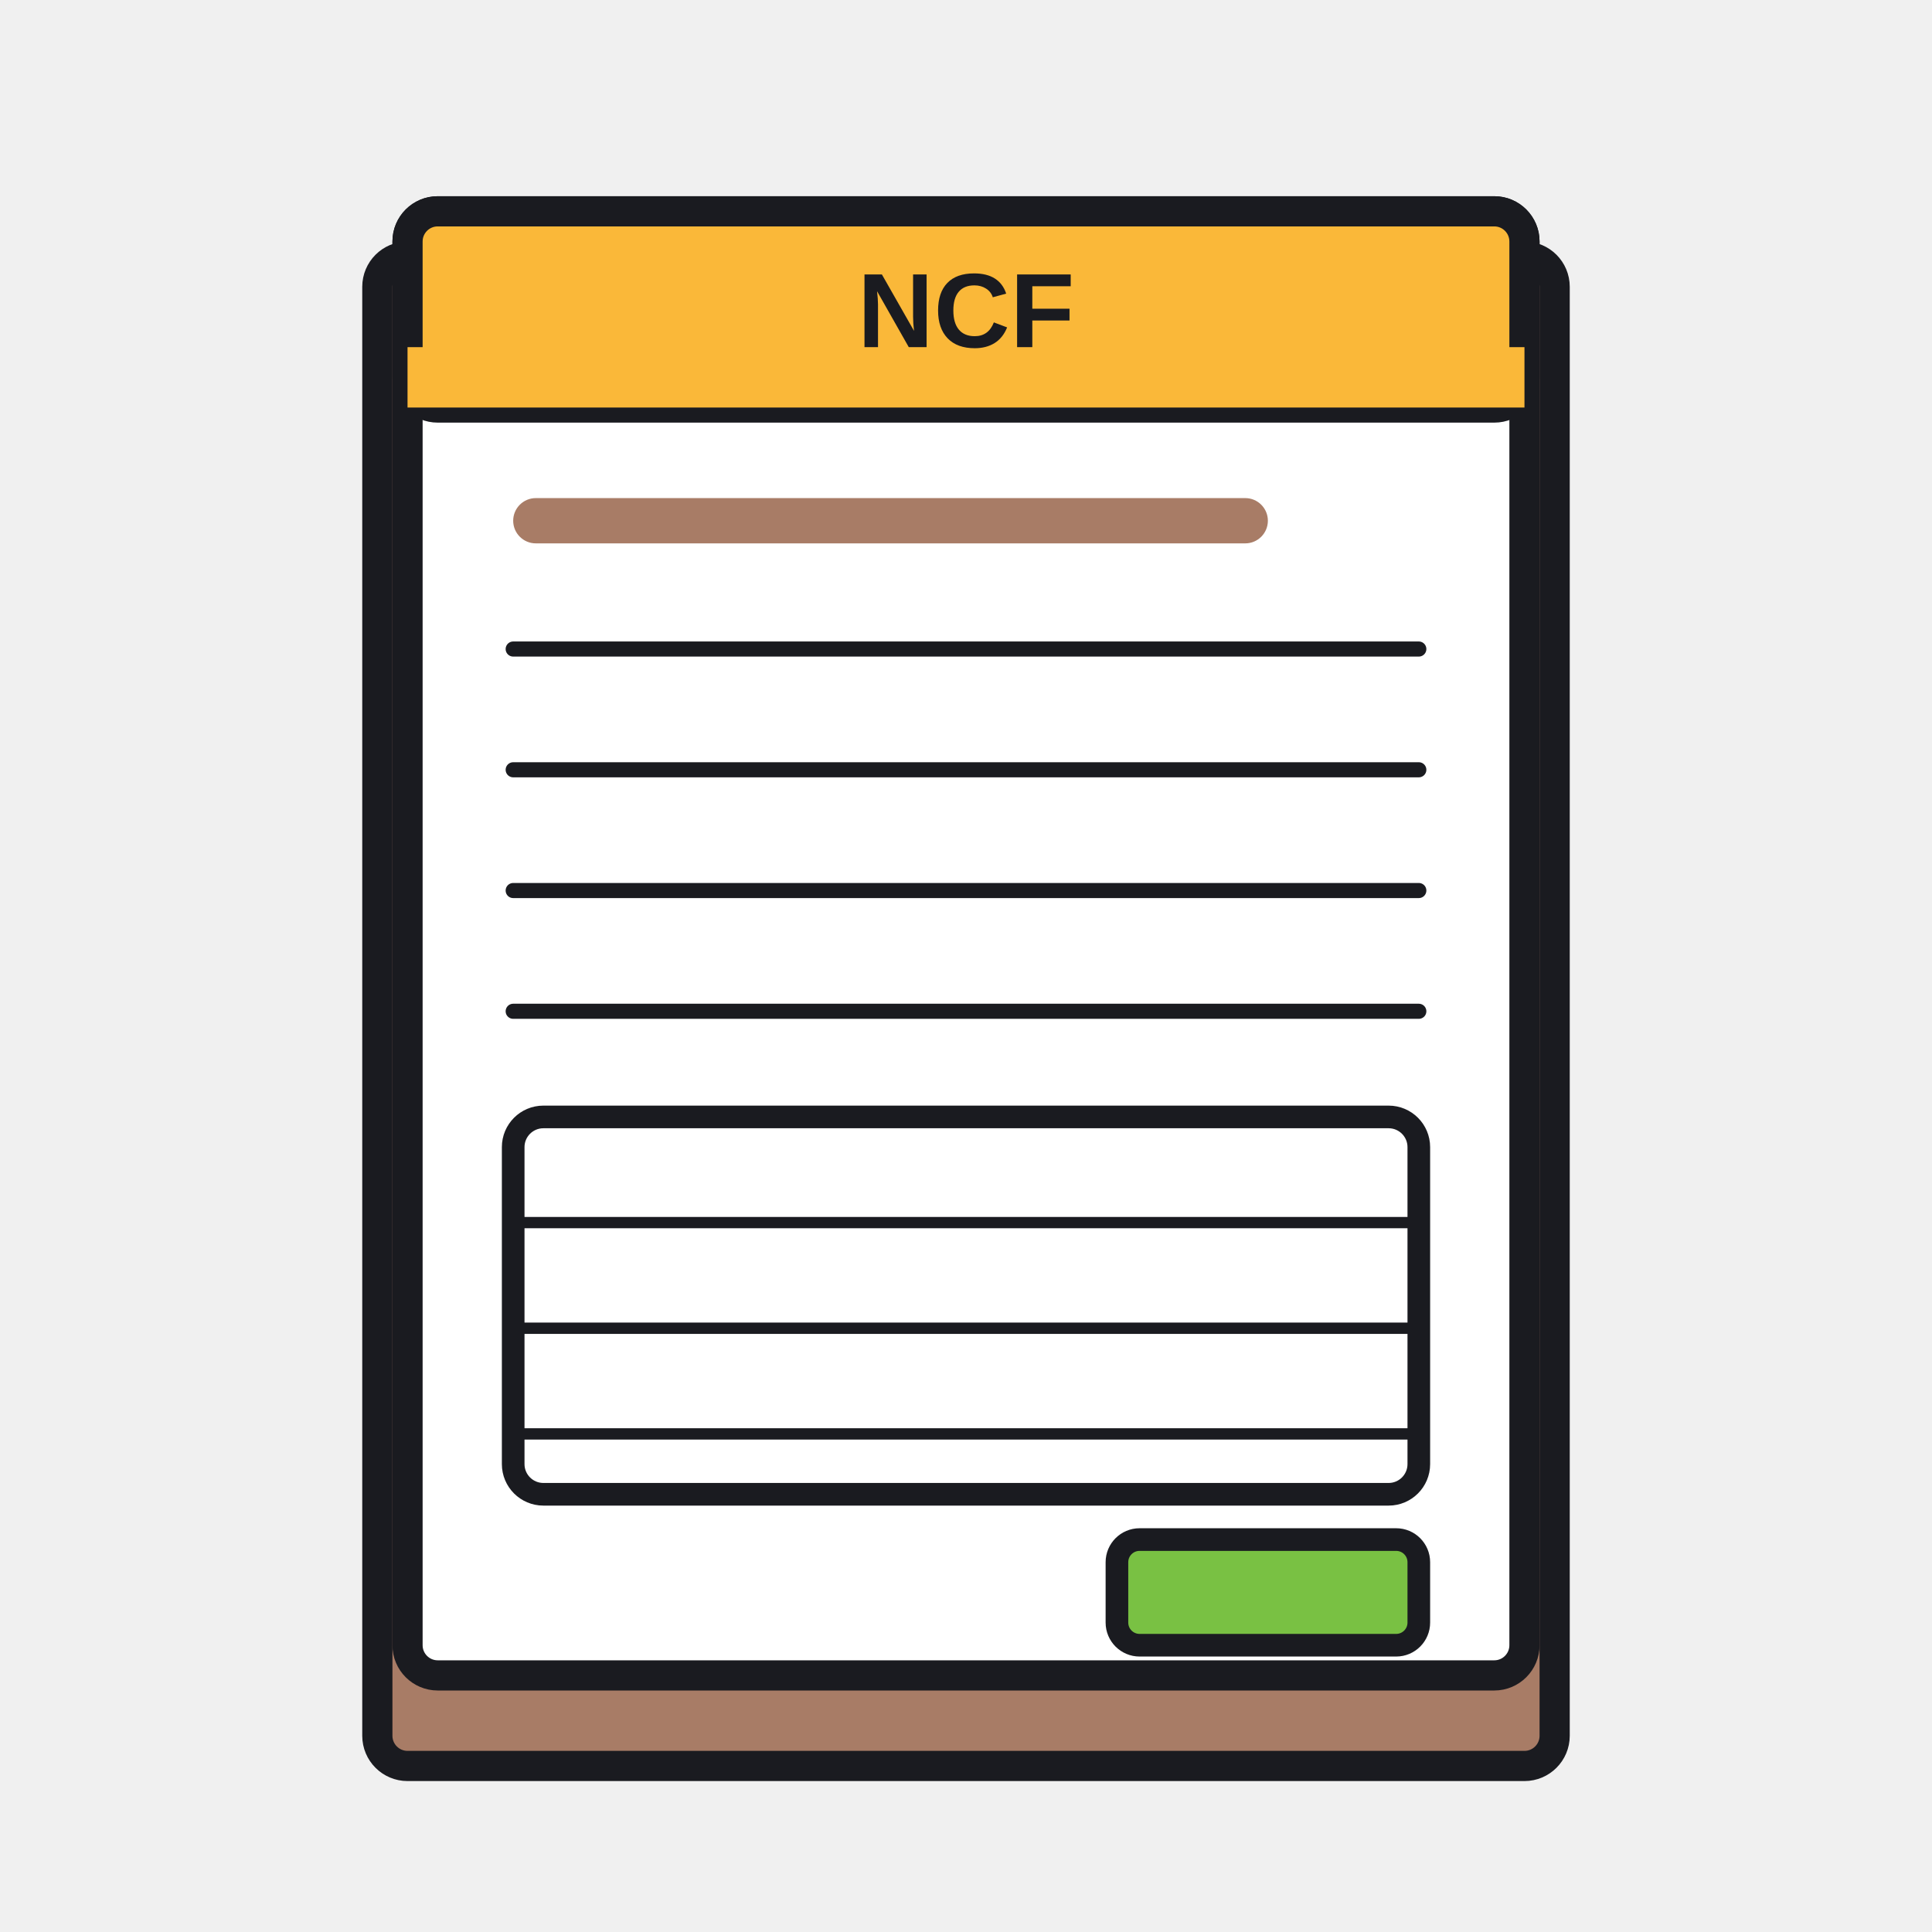
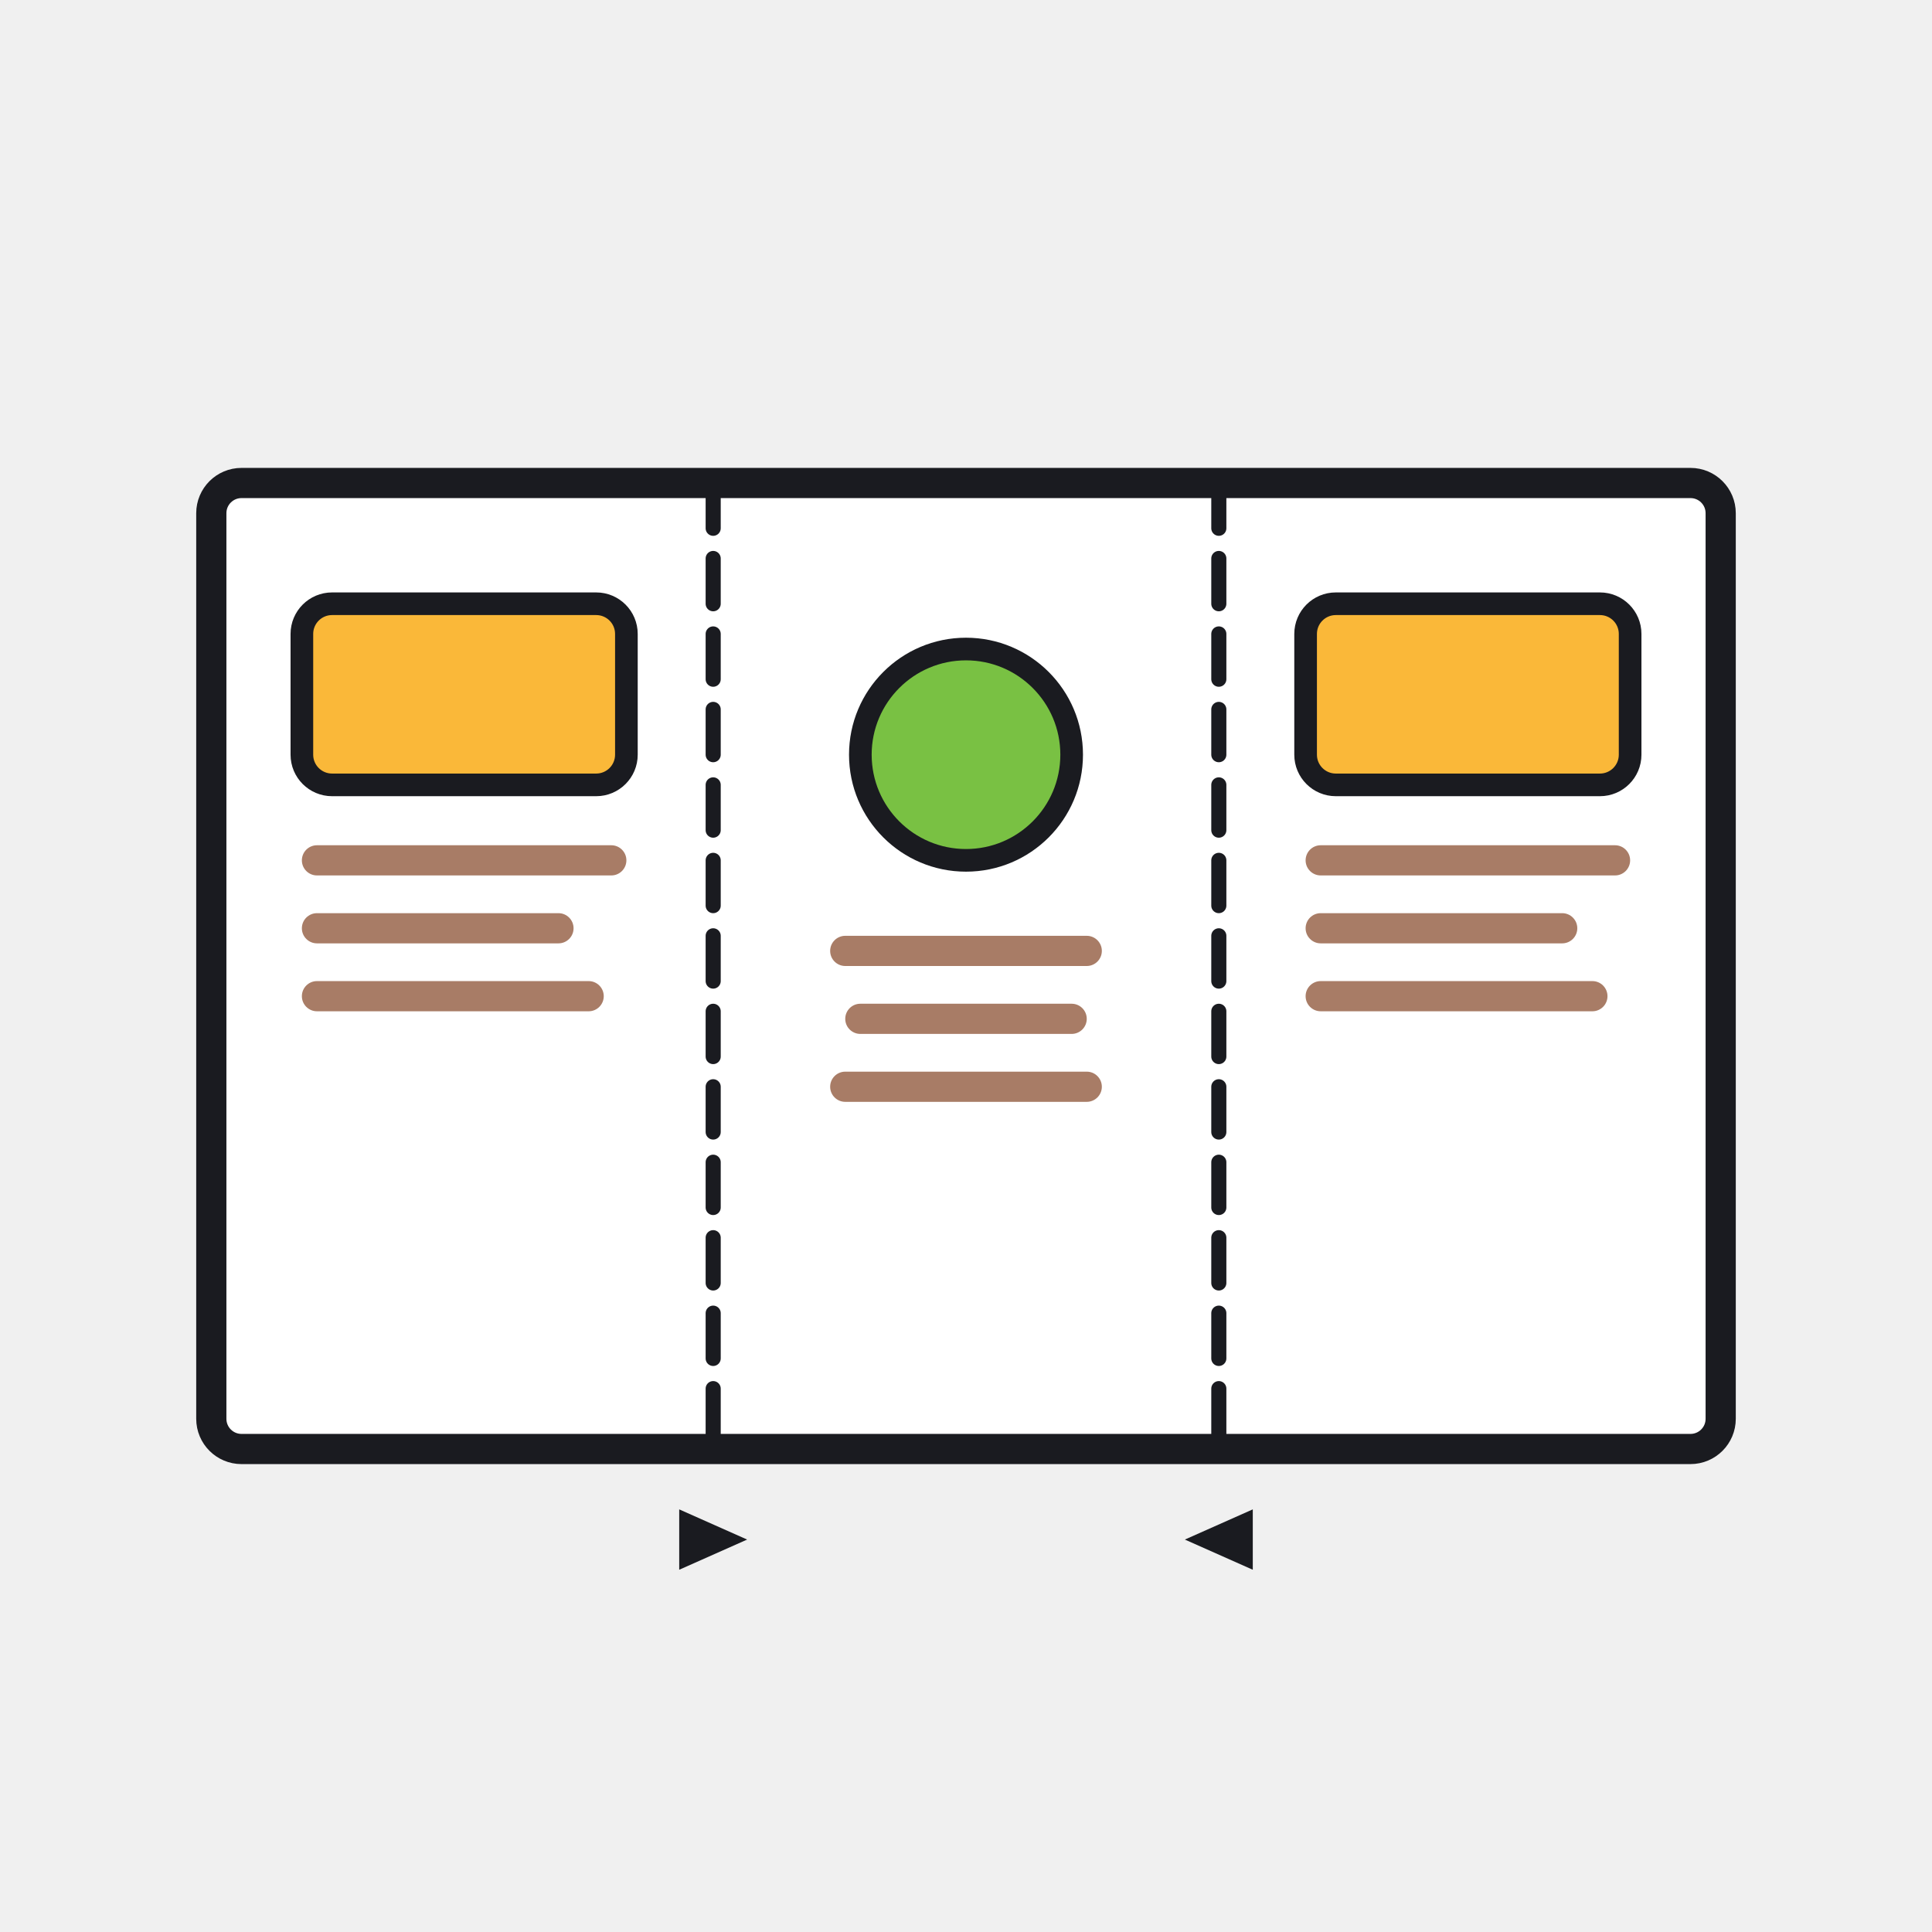
<svg xmlns="http://www.w3.org/2000/svg" viewBox="0 0 512 512" stroke-linecap="round" stroke-linejoin="round">
-   <rect x="100" y="68" width="312" height="400" rx="8" fill="#A87C66" stroke="#1A1B20" stroke-width="8" />
-   <rect x="108" y="56" width="296" height="388" rx="8" fill="#FFFFFF" stroke="#1A1B20" stroke-width="8" />
-   <rect x="108" y="56" width="296" height="52" rx="8" fill="#FAB839" stroke="#1A1B20" stroke-width="8" />
-   <rect x="108" y="92" width="296" height="16" rx="0" fill="#FAB839" stroke="none" />
-   <text x="256" y="92" font-family="Arial, sans-serif" font-size="28" font-weight="bold" fill="#1A1B20" stroke="none" text-anchor="middle">NCF</text>
-   <rect x="136" y="132" width="200" height="12" rx="6" fill="#A87C66" stroke="none" />
-   <line x1="136" y1="172" x2="376" y2="172" stroke="#1A1B20" stroke-width="4" />
-   <line x1="136" y1="204" x2="376" y2="204" stroke="#1A1B20" stroke-width="4" />
-   <line x1="136" y1="236" x2="376" y2="236" stroke="#1A1B20" stroke-width="4" />
-   <line x1="136" y1="268" x2="376" y2="268" stroke="#1A1B20" stroke-width="4" />
-   <rect x="136" y="296" width="240" height="100" rx="8" fill="#FFFFFF" stroke="#1A1B20" stroke-width="6" />
-   <line x1="136" y1="324" x2="376" y2="324" stroke="#1A1B20" stroke-width="3" />
-   <line x1="136" y1="352" x2="376" y2="352" stroke="#1A1B20" stroke-width="3" />
-   <line x1="136" y1="380" x2="376" y2="380" stroke="#1A1B20" stroke-width="3" />
-   <rect x="296" y="408" width="80" height="28" rx="6" fill="#79C143" stroke="#1A1B20" stroke-width="6" />
+   <rect x="56" y="128" width="400" height="256" rx="8" fill="#FFFFFF" stroke="#1A1B20" stroke-width="8" />
+   <line x1="189" y1="128" x2="189" y2="384" stroke="#1A1B20" stroke-width="4" stroke-dasharray="12,8" />
+   <line x1="323" y1="128" x2="323" y2="384" stroke="#1A1B20" stroke-width="4" stroke-dasharray="12,8" />
+   <rect x="80" y="160" width="86" height="48" rx="8" fill="#FAB839" stroke="#1A1B20" stroke-width="6" />
+   <rect x="80" y="224" width="86" height="8" rx="4" fill="#A87C66" stroke="none" />
+   <rect x="80" y="242" width="72" height="8" rx="4" fill="#A87C66" stroke="none" />
+   <rect x="80" y="260" width="80" height="8" rx="4" fill="#A87C66" stroke="none" />
+   <circle cx="256" cy="200" r="28" fill="#79C143" stroke="#1A1B20" stroke-width="6" />
+   <rect x="220" y="248" width="72" height="8" rx="4" fill="#A87C66" stroke="none" />
+   <rect x="224" y="266" width="64" height="8" rx="4" fill="#A87C66" stroke="none" />
+   <rect x="220" y="284" width="72" height="8" rx="4" fill="#A87C66" stroke="none" />
+   <rect x="346" y="160" width="86" height="48" rx="8" fill="#FAB839" stroke="#1A1B20" stroke-width="6" />
+   <rect x="346" y="224" width="86" height="8" rx="4" fill="#A87C66" stroke="none" />
+   <rect x="346" y="242" width="72" height="8" rx="4" fill="#A87C66" stroke="none" />
+   <rect x="346" y="260" width="80" height="8" rx="4" fill="#A87C66" stroke="none" />
+   <path d="M180 400 L180 416 L198 408 Z" fill="#1A1B20" stroke="none" />
+   <path d="M332 400 L332 416 L314 408 Z" fill="#1A1B20" stroke="none" />
</svg>
